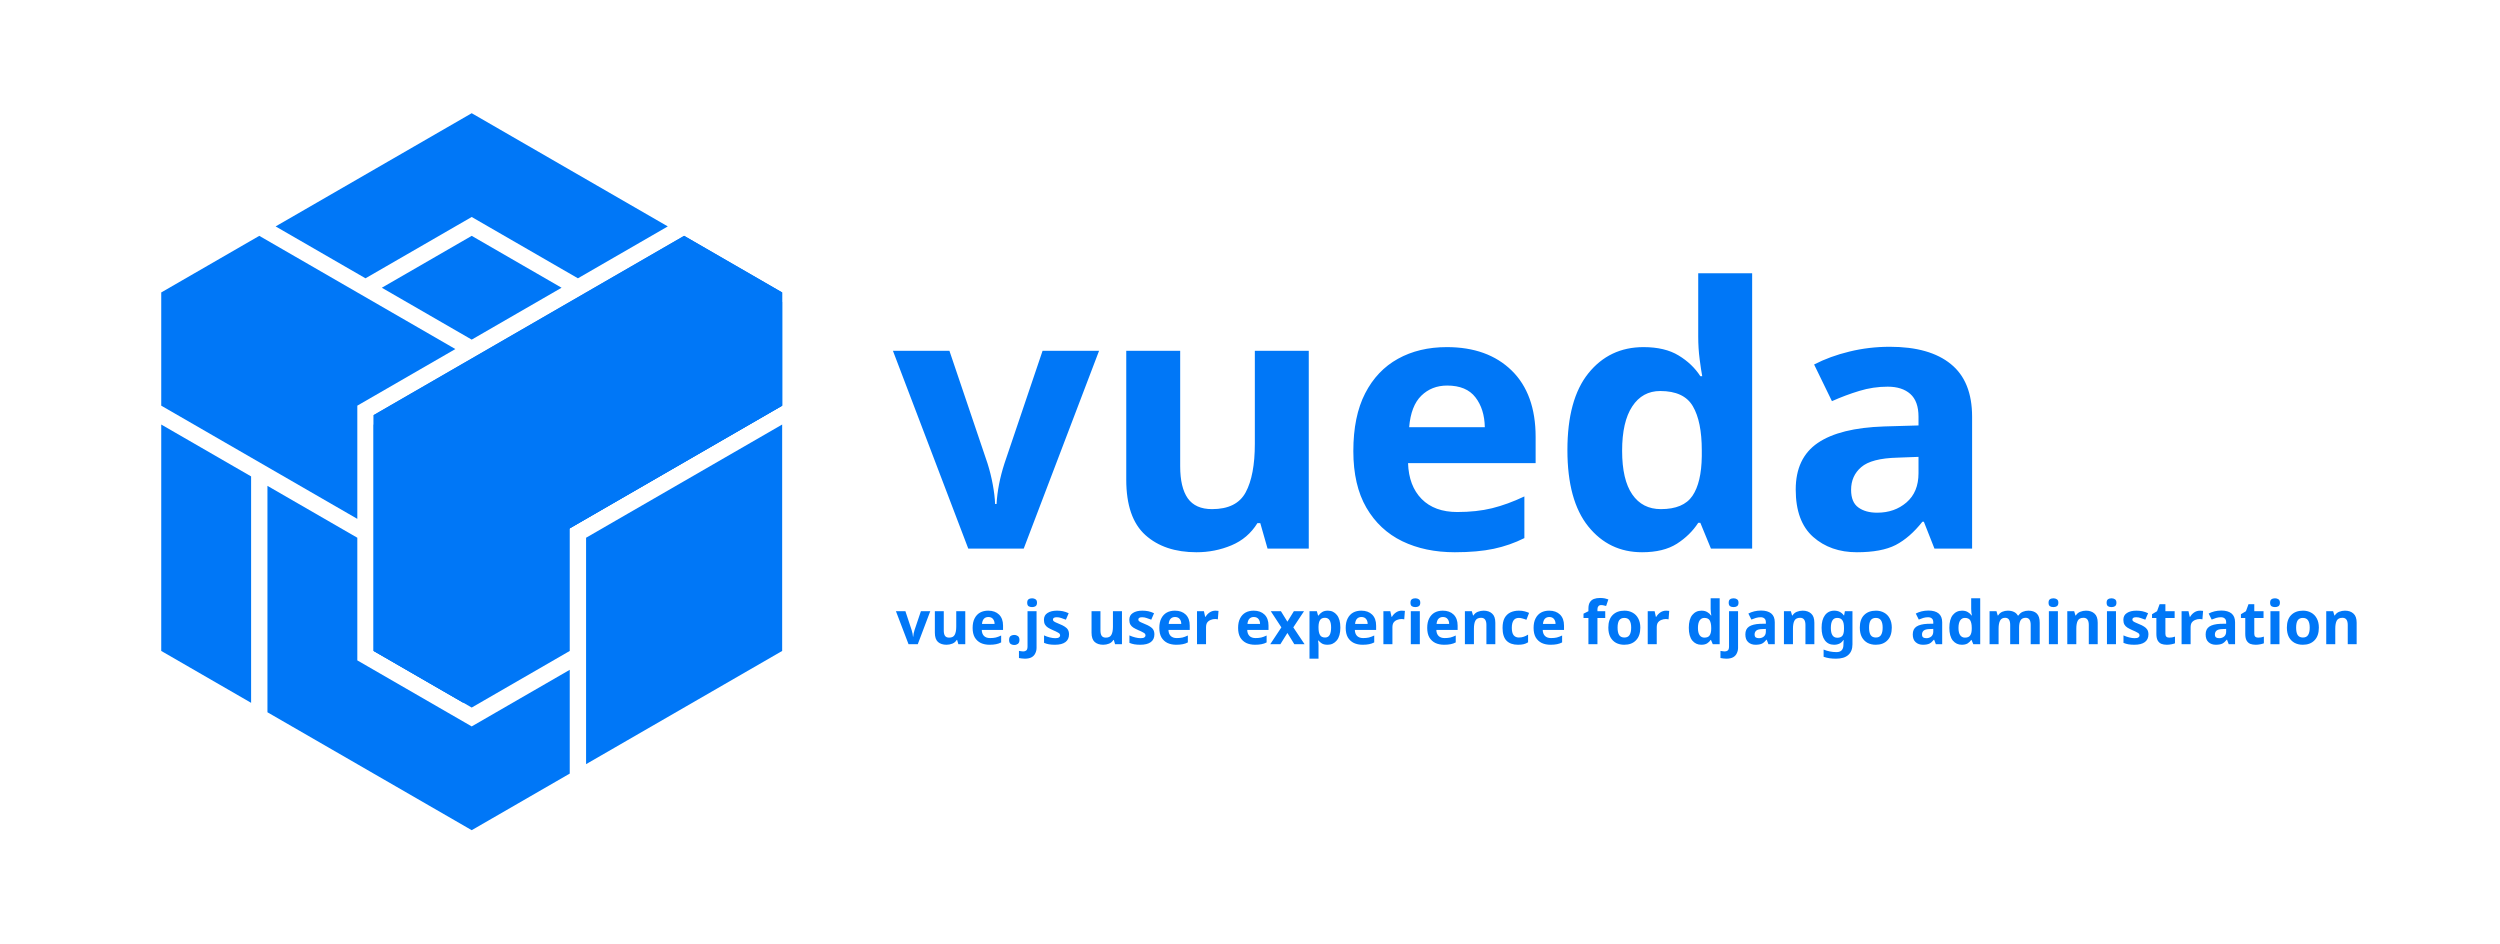
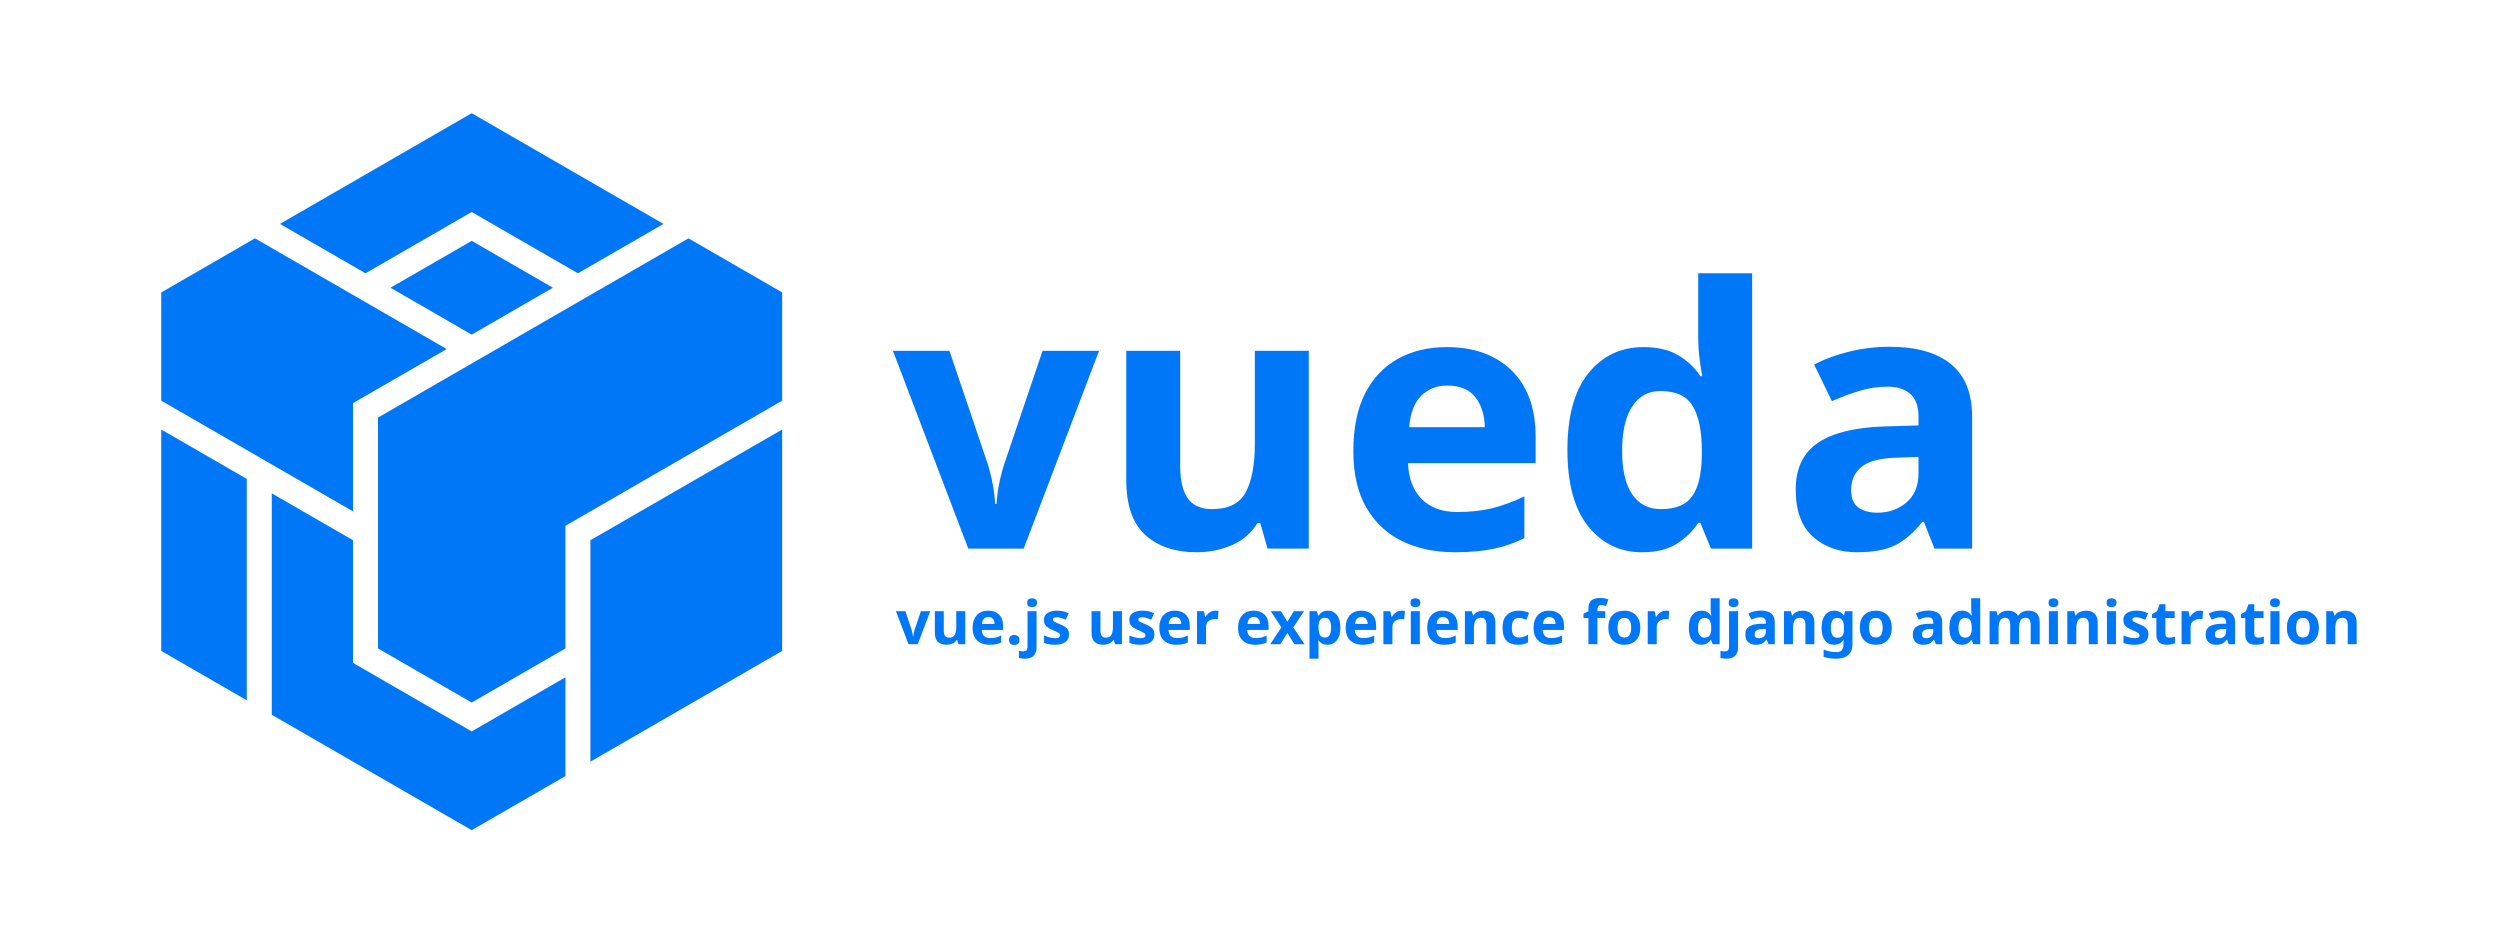
<svg xmlns="http://www.w3.org/2000/svg" width="1325" height="500" viewBox="0 0 350.573 132.292" version="1.1" id="svg1">
  <namedview id="namedview1" pagecolor="#ffffff" bordercolor="#111111" borderopacity="1" showguides="false" showgrid="true">
    <guide position="-31.75,-7.5000003e-07" orientation="0,-1" id="guide53" />
    <grid type="axonomgrid" id="grid65" units="px" originx="66.146" originy="66.146" spacingx="1" spacingy="1.323" empcolor="#ff00ff" empopacity="0.2" color="#ff0000" opacity="0.051" empspacing="5" dotted="false" gridanglex="30" gridanglez="30" enabled="false" visible="true" snapvisiblegridlinesonly="true" />
    <guide position="108.887,93.063" orientation="-0.5,-0.866" id="guide72" />
    <guide position="59.272,113.771" orientation="0.5,-0.866" id="guide73" />
    <guide position="21.464,37.703" orientation="1,0" id="guide74" />
    <guide position="67.292,13.891" orientation="-0.5,-0.866" id="guide75" />
    <guide position="68.892,16.138" orientation="0.5,-0.866" id="guide76" />
    <guide position="110.827,47.691" orientation="1,0" id="guide77" />
    <guide position="66.146,107.156" orientation="1,0" id="guide78" />
    <guide position="66.146,66.146" orientation="0.5,-0.866" id="guide79" />
    <guide position="67.688,65.256" orientation="-0.5,-0.866" id="guide80" />
    <guide position="51.252,77.027" orientation="1,0" id="guide81" />
    <guide position="52.398,75.406" orientation="0.5,-0.866" id="guide82" />
    <guide position="36.358,33.073" orientation="1,0" id="guide83" />
    <guide position="39.795,85.328" orientation="0.5,-0.866" id="guide84" />
    <guide position="81.04,74.745" orientation="-0.5,-0.866" id="guide85" />
    <guide position="96.366,83.094" orientation="-0.5,-0.866" id="guide86" />
    <guide position="95.933,83.344" orientation="1,0" id="guide87" />
    <guide position="81.04,71.301" orientation="1,0" id="guide88" />
    <guide position="66.146,48.948" orientation="0.5,-0.866" id="guide89" />
    <guide position="66.146,48.948" orientation="-0.5,-0.866" id="guide90" />
    <guide position="66.146,30.427" orientation="0.5,-0.866" id="guide91" />
    <guide position="66.146,30.427" orientation="-0.5,-0.866" id="guide92" />
    <guide position="110.827,91.943" orientation="0,-1" id="guide1" />
    <guide position="110.827,40.349" orientation="0,-1" id="guide2" />
    <guide position="125.721,83.344" orientation="1,0" id="guide3" />
  </namedview>
  <defs id="defs1">
    <perspective id="perspective1" />
  </defs>
  <g id="g118" style="display:inline">
-     <path style="fill:#0077f7;stroke:none;stroke-width:0.265px;stroke-linecap:butt;stroke-linejoin:miter;stroke-opacity:1;font-variation-settings:normal;opacity:1;vector-effect:none;fill-opacity:1;stroke-miterlimit:4;stroke-dasharray:none;stroke-dashoffset:0;-inkscape-stroke:none;stop-color:#000000;stop-opacity:1" d="m 52.398,91.281 -5e-6,-31.75 13.748,7.938 43.536,-25.135 v 14.552 l -43.536,25.135 -1.146,-0.661 v 17.198 z" id="path118" />
-     <path style="fill:#0077f7;stroke:none;stroke-width:0.265px;stroke-linecap:butt;stroke-linejoin:miter;stroke-opacity:1;font-variation-settings:normal;opacity:1;vector-effect:none;fill-opacity:1;stroke-miterlimit:4;stroke-dasharray:none;stroke-dashoffset:0;-inkscape-stroke:none;stop-color:#000000;stop-opacity:1" d="M 52.398,58.208 C 53.543,57.547 95.933,33.073 95.933,33.073 l 12.602,7.276 1.146,0.661 V 56.885 L 66.146,82.021 65,81.359 V 98.557 L 52.398,91.281 Z" id="path119" />
-     <path style="fill:#0077f7;fill-opacity:1;stroke:none;stroke-width:0.265px;stroke-linecap:butt;stroke-linejoin:miter;stroke-opacity:1;font-variation-settings:normal;opacity:1;vector-effect:none;stroke-miterlimit:4;stroke-dasharray:none;stroke-dashoffset:0;-inkscape-stroke:none;stop-color:#000000;stop-opacity:1" d="m 52.398,91.281 -2e-6,-33.073 43.536,-25.135 13.748,7.938 v 15.875 l -29.788,17.198 -3e-6,17.198 -13.748,7.938 z" id="path120" />
-     <path style="fill:#0077f7;fill-opacity:1;stroke:none;stroke-width:0.265px;stroke-linecap:butt;stroke-linejoin:miter;stroke-opacity:1;font-variation-settings:normal;opacity:1;vector-effect:none;stroke-miterlimit:4;stroke-dasharray:none;stroke-dashoffset:0;-inkscape-stroke:none;stop-color:#000000;stop-opacity:1" d="m 79.894,93.927 -3e-6,14.552 -13.748,7.938 -28.642,-16.536 -2e-6,-31.75 12.602,7.276 3e-6,17.198 16.04,9.26 z" id="path121" />
-     <path style="fill:#0077f7;fill-opacity:1;stroke:none;stroke-width:0.265px;stroke-linecap:butt;stroke-linejoin:miter;stroke-opacity:1;font-variation-settings:normal;opacity:1;vector-effect:none;stroke-miterlimit:4;stroke-dasharray:none;stroke-dashoffset:0;-inkscape-stroke:none;stop-color:#000000;stop-opacity:1" d="M 50.106,72.76 V 56.885 l 13.748,-7.938 -27.496,-15.875 -13.748,7.938 v 15.875 z" id="path122" />
-     <path style="fill:#0077f7;fill-opacity:1;stroke:none;stroke-width:0.265px;stroke-linecap:butt;stroke-linejoin:miter;stroke-opacity:1;font-variation-settings:normal;opacity:1;vector-effect:none;stroke-miterlimit:4;stroke-dasharray:none;stroke-dashoffset:0;-inkscape-stroke:none;stop-color:#000000;stop-opacity:1" d="M 82.185,75.406 V 107.156 L 109.682,91.281 V 59.531 Z" id="path123" />
-     <path style="fill:#0077f7;fill-opacity:1;stroke:none;stroke-width:0.265px;stroke-linecap:butt;stroke-linejoin:miter;stroke-opacity:1;font-variation-settings:normal;opacity:1;vector-effect:none;stroke-miterlimit:4;stroke-dasharray:none;stroke-dashoffset:0;-inkscape-stroke:none;stop-color:#000000;stop-opacity:1" d="m 51.252,39.026 c 3.437,-1.984 14.894,-8.599 14.894,-8.599 0,0 14.894,8.599 14.894,8.599 0,3e-6 12.602,-7.276 12.602,-7.276 L 66.146,15.875 38.65,31.75 Z" id="path124" />
-     <path style="fill:#0077f7;fill-opacity:1;stroke:none;stroke-width:0.265px;stroke-linecap:butt;stroke-linejoin:miter;stroke-opacity:1;font-variation-settings:normal;opacity:1;vector-effect:none;stroke-miterlimit:4;stroke-dasharray:none;stroke-dashoffset:0;-inkscape-stroke:none;stop-color:#000000;stop-opacity:1" d="m 53.543,40.349 c 3.437,-1.984 12.602,-7.276 12.602,-7.276 0,0 12.602,7.276 12.602,7.276 l -12.602,7.276 z" id="path125" />
-     <path style="fill:#0077f7;fill-opacity:1;stroke:none;stroke-width:0.265px;stroke-linecap:butt;stroke-linejoin:miter;stroke-opacity:1;font-variation-settings:normal;opacity:1;vector-effect:none;stroke-miterlimit:4;stroke-dasharray:none;stroke-dashoffset:0;-inkscape-stroke:none;stop-color:#000000;stop-opacity:1" d="m 22.61,59.531 12.602,7.276 -10e-7,31.75 -12.602,-7.276 z" id="path126" />
+     <path style="fill:#0077f7;fill-opacity:1;stroke:none;stroke-width:0.265px;stroke-linecap:butt;stroke-linejoin:miter;stroke-opacity:1;font-variation-settings:normal;opacity:1;vector-effect:none;stroke-miterlimit:4;stroke-dasharray:none;stroke-dashoffset:0;-inkscape-stroke:none;stop-color:#000000;stop-opacity:1" d="M 53.005 90.93 L 53.005 58.559 L 96.541 33.424 L 109.682 41.011 L 109.682 56.184 L 79.287 73.733 L 79.287 90.931 L 66.146 98.518 Z" id="path120" />
+     <path style="fill:#0077f7;fill-opacity:1;stroke:none;stroke-width:0.265px;stroke-linecap:butt;stroke-linejoin:miter;stroke-opacity:1;font-variation-settings:normal;opacity:1;vector-effect:none;stroke-miterlimit:4;stroke-dasharray:none;stroke-dashoffset:0;-inkscape-stroke:none;stop-color:#000000;stop-opacity:1" d="M 79.287 94.979 L 79.287 108.83 L 66.146 116.416 L 38.111 100.231 L 38.111 69.182 L 49.499 75.757 L 49.499 92.955 L 66.146 102.566 Z" id="path121" />
+     <path style="fill:#0077f7;fill-opacity:1;stroke:none;stroke-width:0.265px;stroke-linecap:butt;stroke-linejoin:miter;stroke-opacity:1;font-variation-settings:normal;opacity:1;vector-effect:none;stroke-miterlimit:4;stroke-dasharray:none;stroke-dashoffset:0;-inkscape-stroke:none;stop-color:#000000;stop-opacity:1" d="M 49.499 71.708 L 49.499 56.534 L 62.64 48.947 L 35.751 33.423 L 22.61 41.01 L 22.61 56.184 Z" id="path122" />
+     <path style="fill:#0077f7;fill-opacity:1;stroke:none;stroke-width:0.265px;stroke-linecap:butt;stroke-linejoin:miter;stroke-opacity:1;font-variation-settings:normal;opacity:1;vector-effect:none;stroke-miterlimit:4;stroke-dasharray:none;stroke-dashoffset:0;-inkscape-stroke:none;stop-color:#000000;stop-opacity:1" d="M 82.792 75.757 L 82.792 106.805 L 109.681 91.281 L 109.681 60.232 Z" id="path123" />
+     <path style="fill:#0077f7;fill-opacity:1;stroke:none;stroke-width:0.265px;stroke-linecap:butt;stroke-linejoin:miter;stroke-opacity:1;font-variation-settings:normal;opacity:1;vector-effect:none;stroke-miterlimit:4;stroke-dasharray:none;stroke-dashoffset:0;-inkscape-stroke:none;stop-color:#000000;stop-opacity:1" d="M 51.252 38.325 L 66.146 29.726 L 81.04 38.325 L 93.035 31.399 L 66.146 15.875 L 39.257 31.399 Z" id="path124" />
+     <path style="fill:#0077f7;fill-opacity:1;stroke:none;stroke-width:0.265px;stroke-linecap:butt;stroke-linejoin:miter;stroke-opacity:1;font-variation-settings:normal;opacity:1;vector-effect:none;stroke-miterlimit:4;stroke-dasharray:none;stroke-dashoffset:0;-inkscape-stroke:none;stop-color:#000000;stop-opacity:1" d="M 54.757 40.349 L 66.145 33.774 L 77.533 40.349 L 66.145 46.924 Z" id="path125" />
+     <path style="fill:#0077f7;fill-opacity:1;stroke:none;stroke-width:0.265px;stroke-linecap:butt;stroke-linejoin:miter;stroke-opacity:1;font-variation-settings:normal;opacity:1;vector-effect:none;stroke-miterlimit:4;stroke-dasharray:none;stroke-dashoffset:0;-inkscape-stroke:none;stop-color:#000000;stop-opacity:1" d="M 22.61 60.232 L 34.605 67.158 L 34.605 98.206 L 22.61 91.281 Z" id="path126" />
    <text xml:space="preserve" style="font-weight:600;font-size:8.467px;line-height:1.25;font-family:'Galano Grotesque';-inkscape-font-specification:'Galano Grotesque Semi-Bold';fill:#0077f7;fill-opacity:1;stroke-width:0.265" x="125.637" y="90.334" id="text127">
      <tspan id="tspan127" style="font-size:8.467px;fill:#0077f7;fill-opacity:1;stroke-width:0.265" x="125.637" y="90.334">vue.js user experience for django administration</tspan>
    </text>
    <text xml:space="preserve" style="font-weight:600;font-size:50.8px;line-height:1.25;font-family:'Galano Grotesque';-inkscape-font-specification:'Galano Grotesque Semi-Bold';stroke-width:0.265;fill:#0077f7;fill-opacity:1" x="125.213" y="76.925" id="text128">
      <tspan id="tspan128" style="font-size:50.8px;stroke-width:0.265;fill:#0077f7;fill-opacity:1" x="125.213" y="76.925">vueda</tspan>
    </text>
  </g>
</svg>
